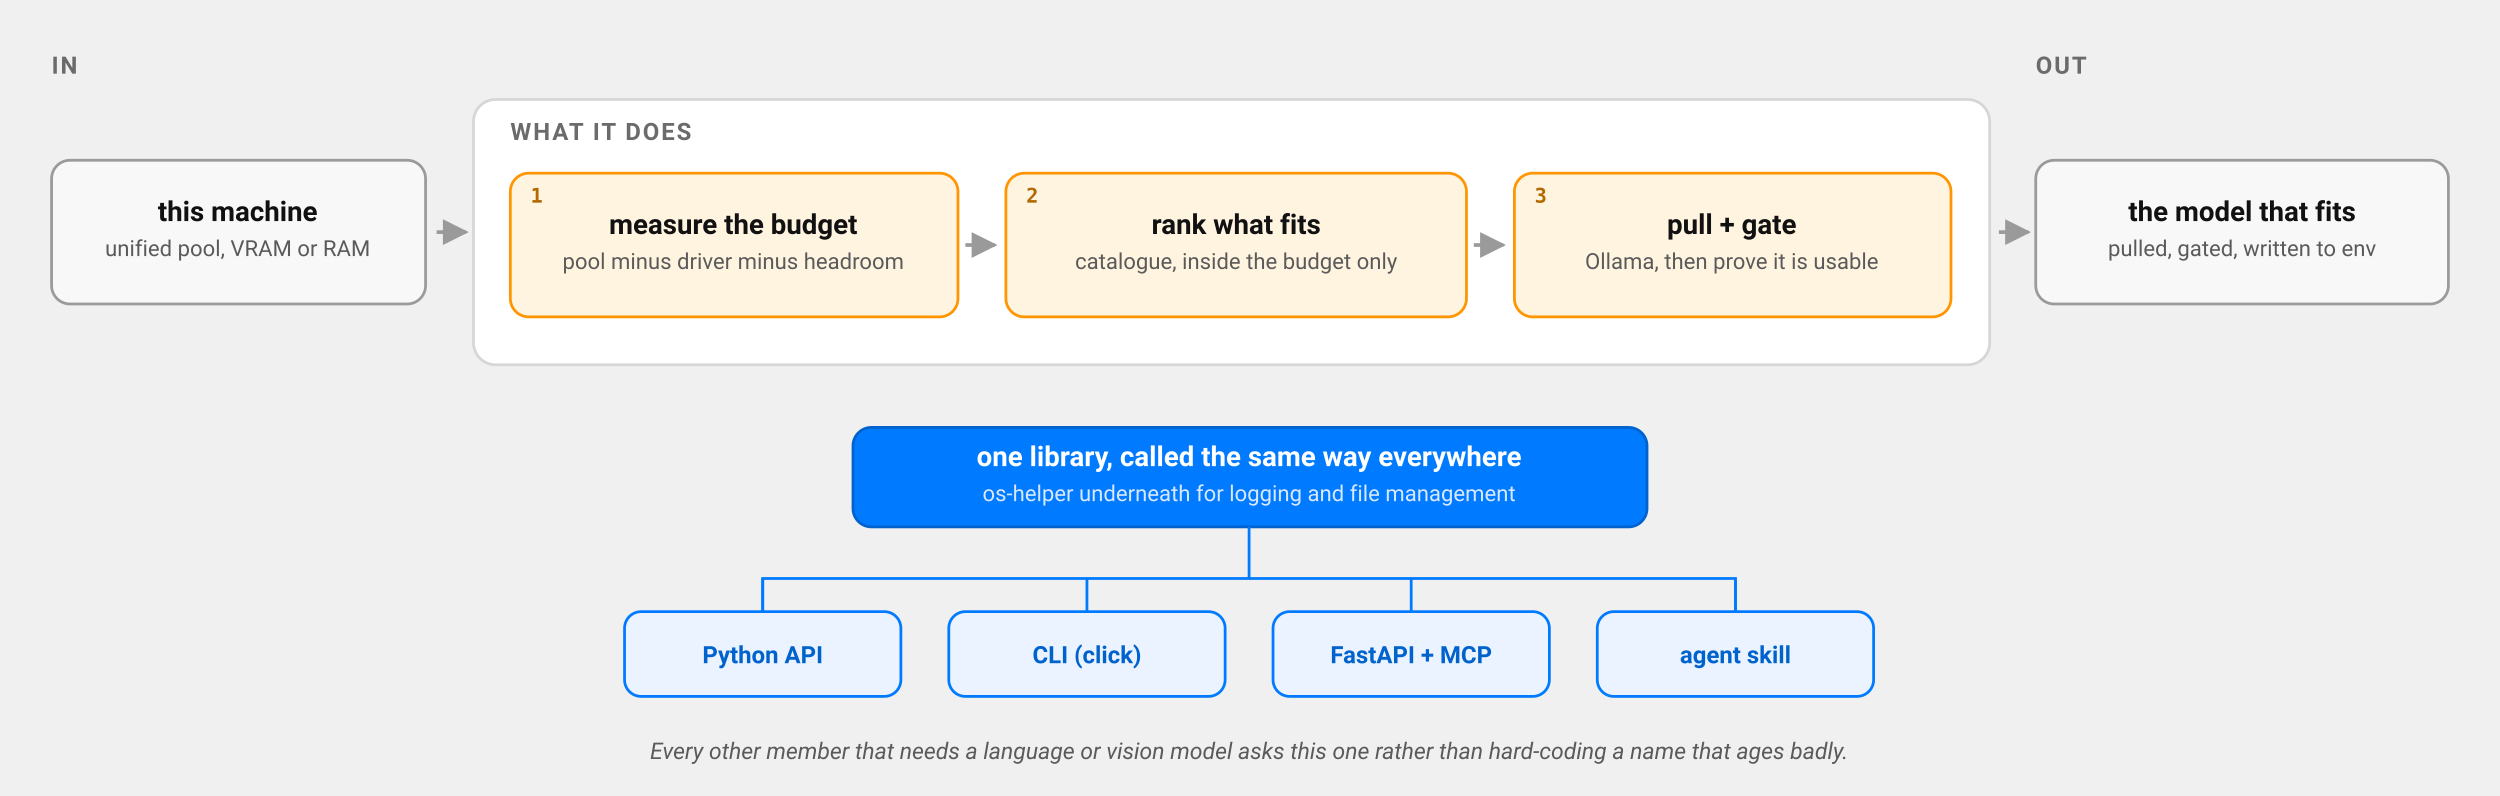
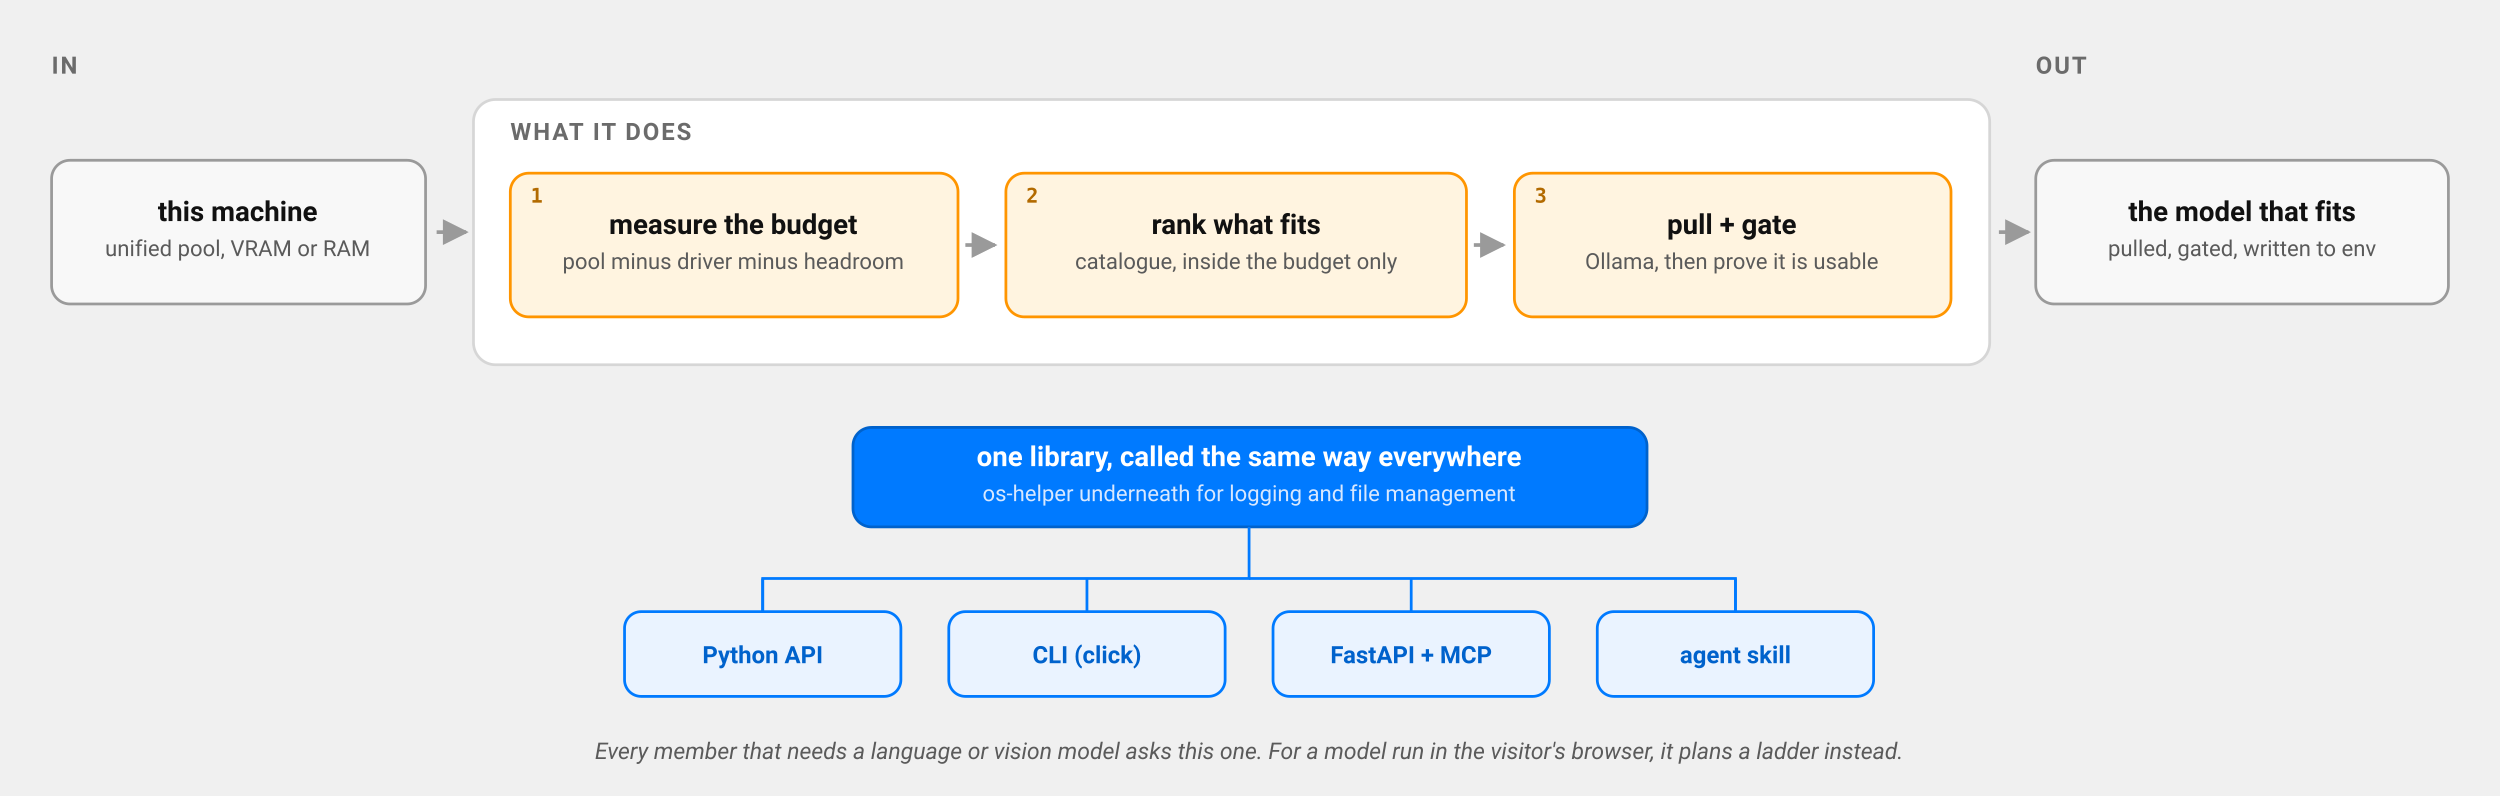
<svg xmlns="http://www.w3.org/2000/svg" viewBox="0 0 1357 432" width="1357" height="432" role="img" aria-labelledby="beh-title beh-desc" font-family="Roboto, 'Helvetica Neue', Arial, sans-serif">
  <style>
    .panel      { fill: #ffffff; stroke: #d6d6d6; stroke-width: 1.5; }
    .panel-label{ fill: #6b6b6b; font-size: 13px; font-weight: 600; letter-spacing: .08em; }
    .io         { fill: #F8F8F8; stroke: #9a9a9a; stroke-width: 1.5; }
    .stage      { fill: #FFF4E0; stroke: #FF9500; stroke-width: 1.5; }
    .core       { fill: #007AFF; stroke: #0062CC; stroke-width: 1.5; }
    .surface    { fill: #EAF3FF; stroke: #007AFF; stroke-width: 1.5; }
    .n-title    { font-size: 15px; font-weight: 600; fill: #111111; }
    .n-sub      { font-size: 12px; fill: #5a5a5a; }
    .on-dark    { fill: #ffffff; font-size: 15px; font-weight: 600; }
    .on-dark-sub{ fill: #d8e8ff; font-size: 12px; }
    .flow       { fill: none; stroke: #9a9a9a; stroke-width: 2; }
    .tie        { fill: none; stroke: #007AFF; stroke-width: 1.5; }
    .caption    { font-size: 12.5px; fill: #5a5a5a; font-style: italic; }
    .step       { font-size: 11px; font-weight: 700; fill: #B26A00;
                  font-family: 'Roboto Mono', ui-monospace, monospace; }
    .surf-label { font-size: 13px; font-weight: 600; fill: #0062CC; }

    @media (prefers-color-scheme: dark) {
      .panel      { fill: #1b1b1d; stroke: #3a3a3d; }
      .panel-label{ fill: #a0a0a6; }
      .io         { fill: #2a2a2e; stroke: #6f6f76; }
      .stage      { fill: #3a2d12; stroke: #FF9500; }
      .surface    { fill: #10243d; stroke: #4da2ff; }
      .n-title    { fill: #f2f2f4; }
      .n-sub      { fill: #b4b4ba; }
      .flow       { stroke: #7a7a82; }
      .tie        { stroke: #4da2ff; }
      .caption    { fill: #a0a0a6; }
      .step       { fill: #FFCC00; }
      .surf-label { fill: #4da2ff; }
    }
  </style>
  <defs>
    <marker id="ah-arrow" viewBox="0 0 10 10" refX="9" refY="5" markerWidth="7" markerHeight="7" orient="auto-start-reverse">
      <path d="M0 0 L10 5 L0 10 z" fill="#9a9a9a" />
    </marker>
  </defs>
  <text class="panel-label" x="28" y="40">IN</text>
  <rect class="io" x="28" y="87" width="203" height="78" rx="10" />
  <text class="n-title" x="129" y="120" text-anchor="middle">this machine</text>
  <text class="n-sub" x="129" y="139" text-anchor="middle">unified pool, VRAM or RAM</text>
  <path class="flow" d="M237 126 H253" marker-end="url(#ah-arrow)" />
  <rect class="panel" x="257" y="54" width="823" height="144" rx="12" />
  <text class="panel-label" x="277" y="76">WHAT IT DOES</text>
  <rect class="stage" x="277" y="94" width="243" height="78" rx="10" />
  <text class="n-title" x="398" y="127" text-anchor="middle">measure the budget</text>
  <text class="n-sub" x="398" y="146" text-anchor="middle">pool minus driver minus headroom</text>
  <text class="step" x="288" y="110">1</text>
  <path class="flow" d="M524 133 H540" marker-end="url(#ah-arrow)" />
  <rect class="stage" x="546" y="94" width="250" height="78" rx="10" />
  <text class="n-title" x="671" y="127" text-anchor="middle">rank what fits</text>
  <text class="n-sub" x="671" y="146" text-anchor="middle">catalogue, inside the budget only</text>
  <text class="step" x="557" y="110">2</text>
  <path class="flow" d="M800 133 H816" marker-end="url(#ah-arrow)" />
  <rect class="stage" x="822" y="94" width="237" height="78" rx="10" />
  <text class="n-title" x="940" y="127" text-anchor="middle">pull + gate</text>
  <text class="n-sub" x="940" y="146" text-anchor="middle">Ollama, then prove it is usable</text>
  <text class="step" x="833" y="110">3</text>
  <path class="flow" d="M1085 126 H1101" marker-end="url(#ah-arrow)" />
  <text class="panel-label" x="1105" y="40">OUT</text>
  <rect class="io" x="1105" y="87" width="224" height="78" rx="10" />
  <text class="n-title" x="1217" y="120" text-anchor="middle">the model that fits</text>
  <text class="n-sub" x="1217" y="139" text-anchor="middle">pulled, gated, written to env</text>
  <rect class="core" x="463" y="232" width="431" height="54" rx="10" />
  <text class="on-dark" x="678" y="253" text-anchor="middle">one library, called the same way everywhere</text>
  <text class="on-dark-sub" x="678" y="272" text-anchor="middle">os-helper underneath for logging and file management</text>
  <path class="tie" d="M678 286 V314 H414 V332" />
  <path class="tie" d="M678 314 H942 V332" />
  <path class="tie" d="M414 314 V332" />
  <rect class="surface" x="339" y="332" width="150" height="46" rx="9" />
  <text class="surf-label" x="414" y="360" text-anchor="middle">Python API</text>
  <path class="tie" d="M590 314 V332" />
  <rect class="surface" x="515" y="332" width="150" height="46" rx="9" />
  <text class="surf-label" x="590" y="360" text-anchor="middle">CLI (click)</text>
  <path class="tie" d="M766 314 V332" />
  <rect class="surface" x="691" y="332" width="150" height="46" rx="9" />
  <text class="surf-label" x="766" y="360" text-anchor="middle">FastAPI + MCP</text>
  <path class="tie" d="M942 314 V332" />
  <rect class="surface" x="867" y="332" width="150" height="46" rx="9" />
  <text class="surf-label" x="942" y="360" text-anchor="middle">agent skill</text>
-   <text class="caption" x="678" y="412" text-anchor="middle">Every other member that needs a language or vision model asks this one rather than hard-coding a name that ages badly.</text>
+   <text class="caption" x="678" y="412" text-anchor="middle">Every member that needs a language or vision model asks this one. For a model run in the visitor's browser, it plans a ladder instead.</text>
</svg>
